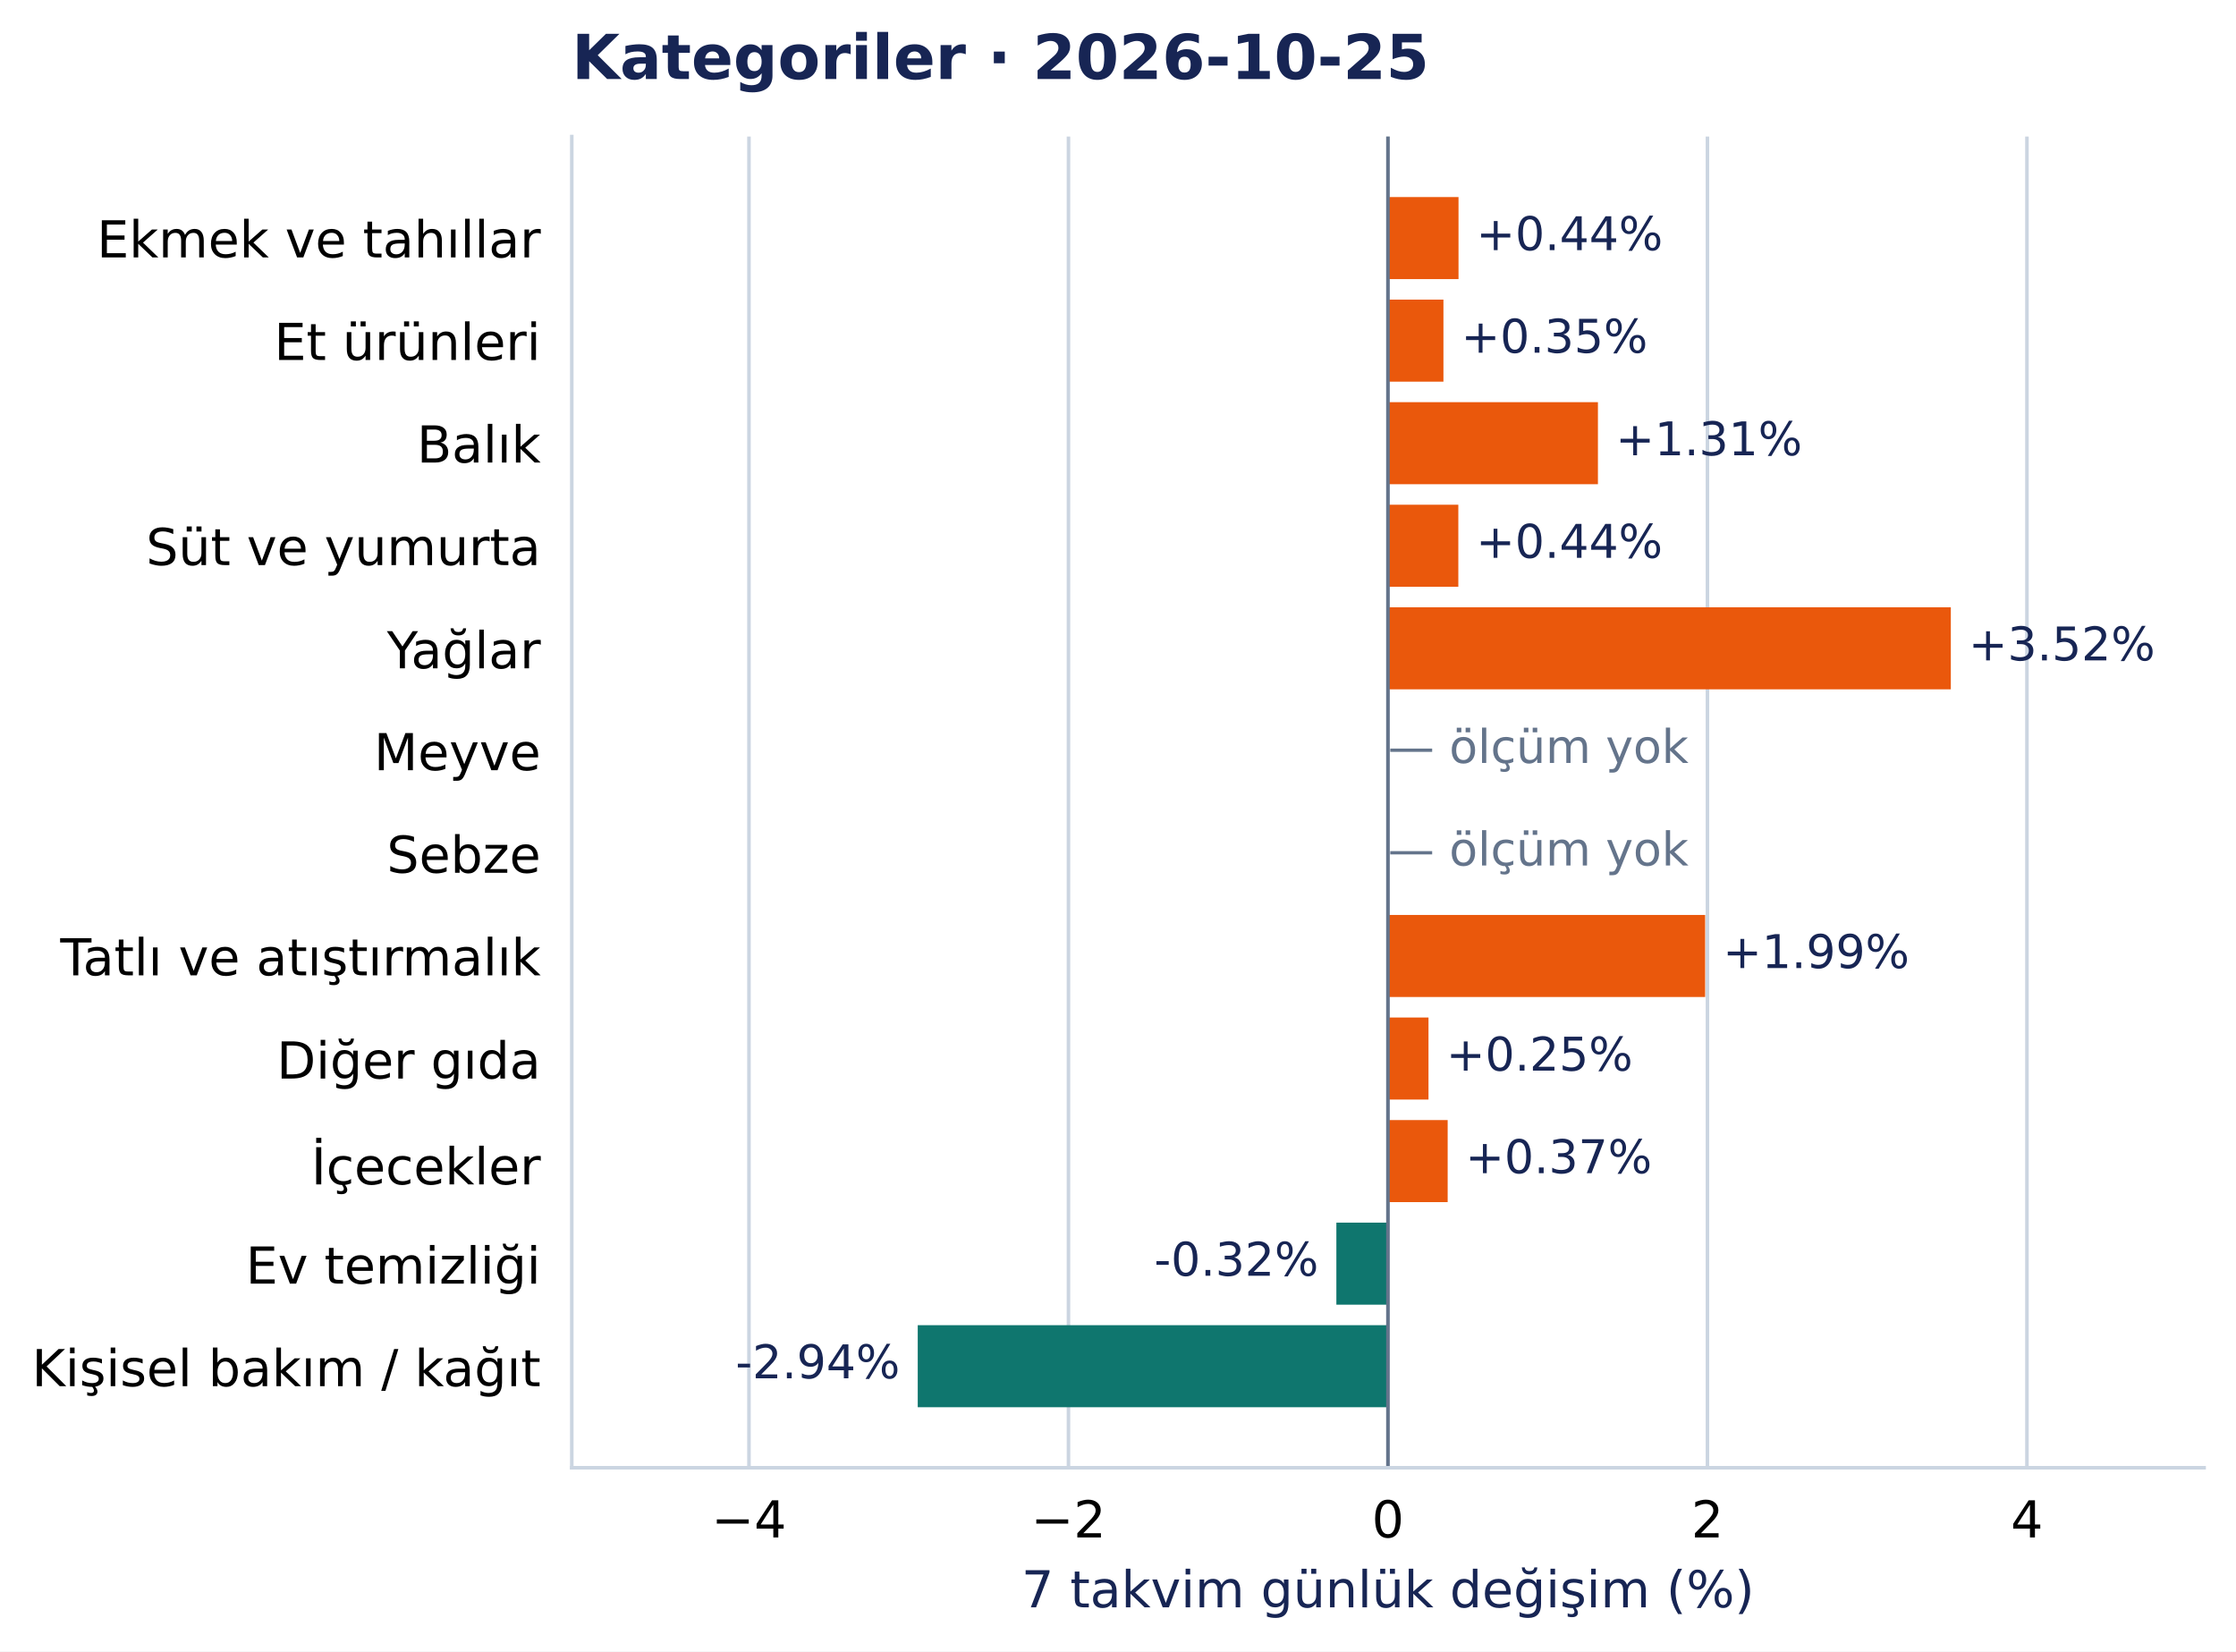
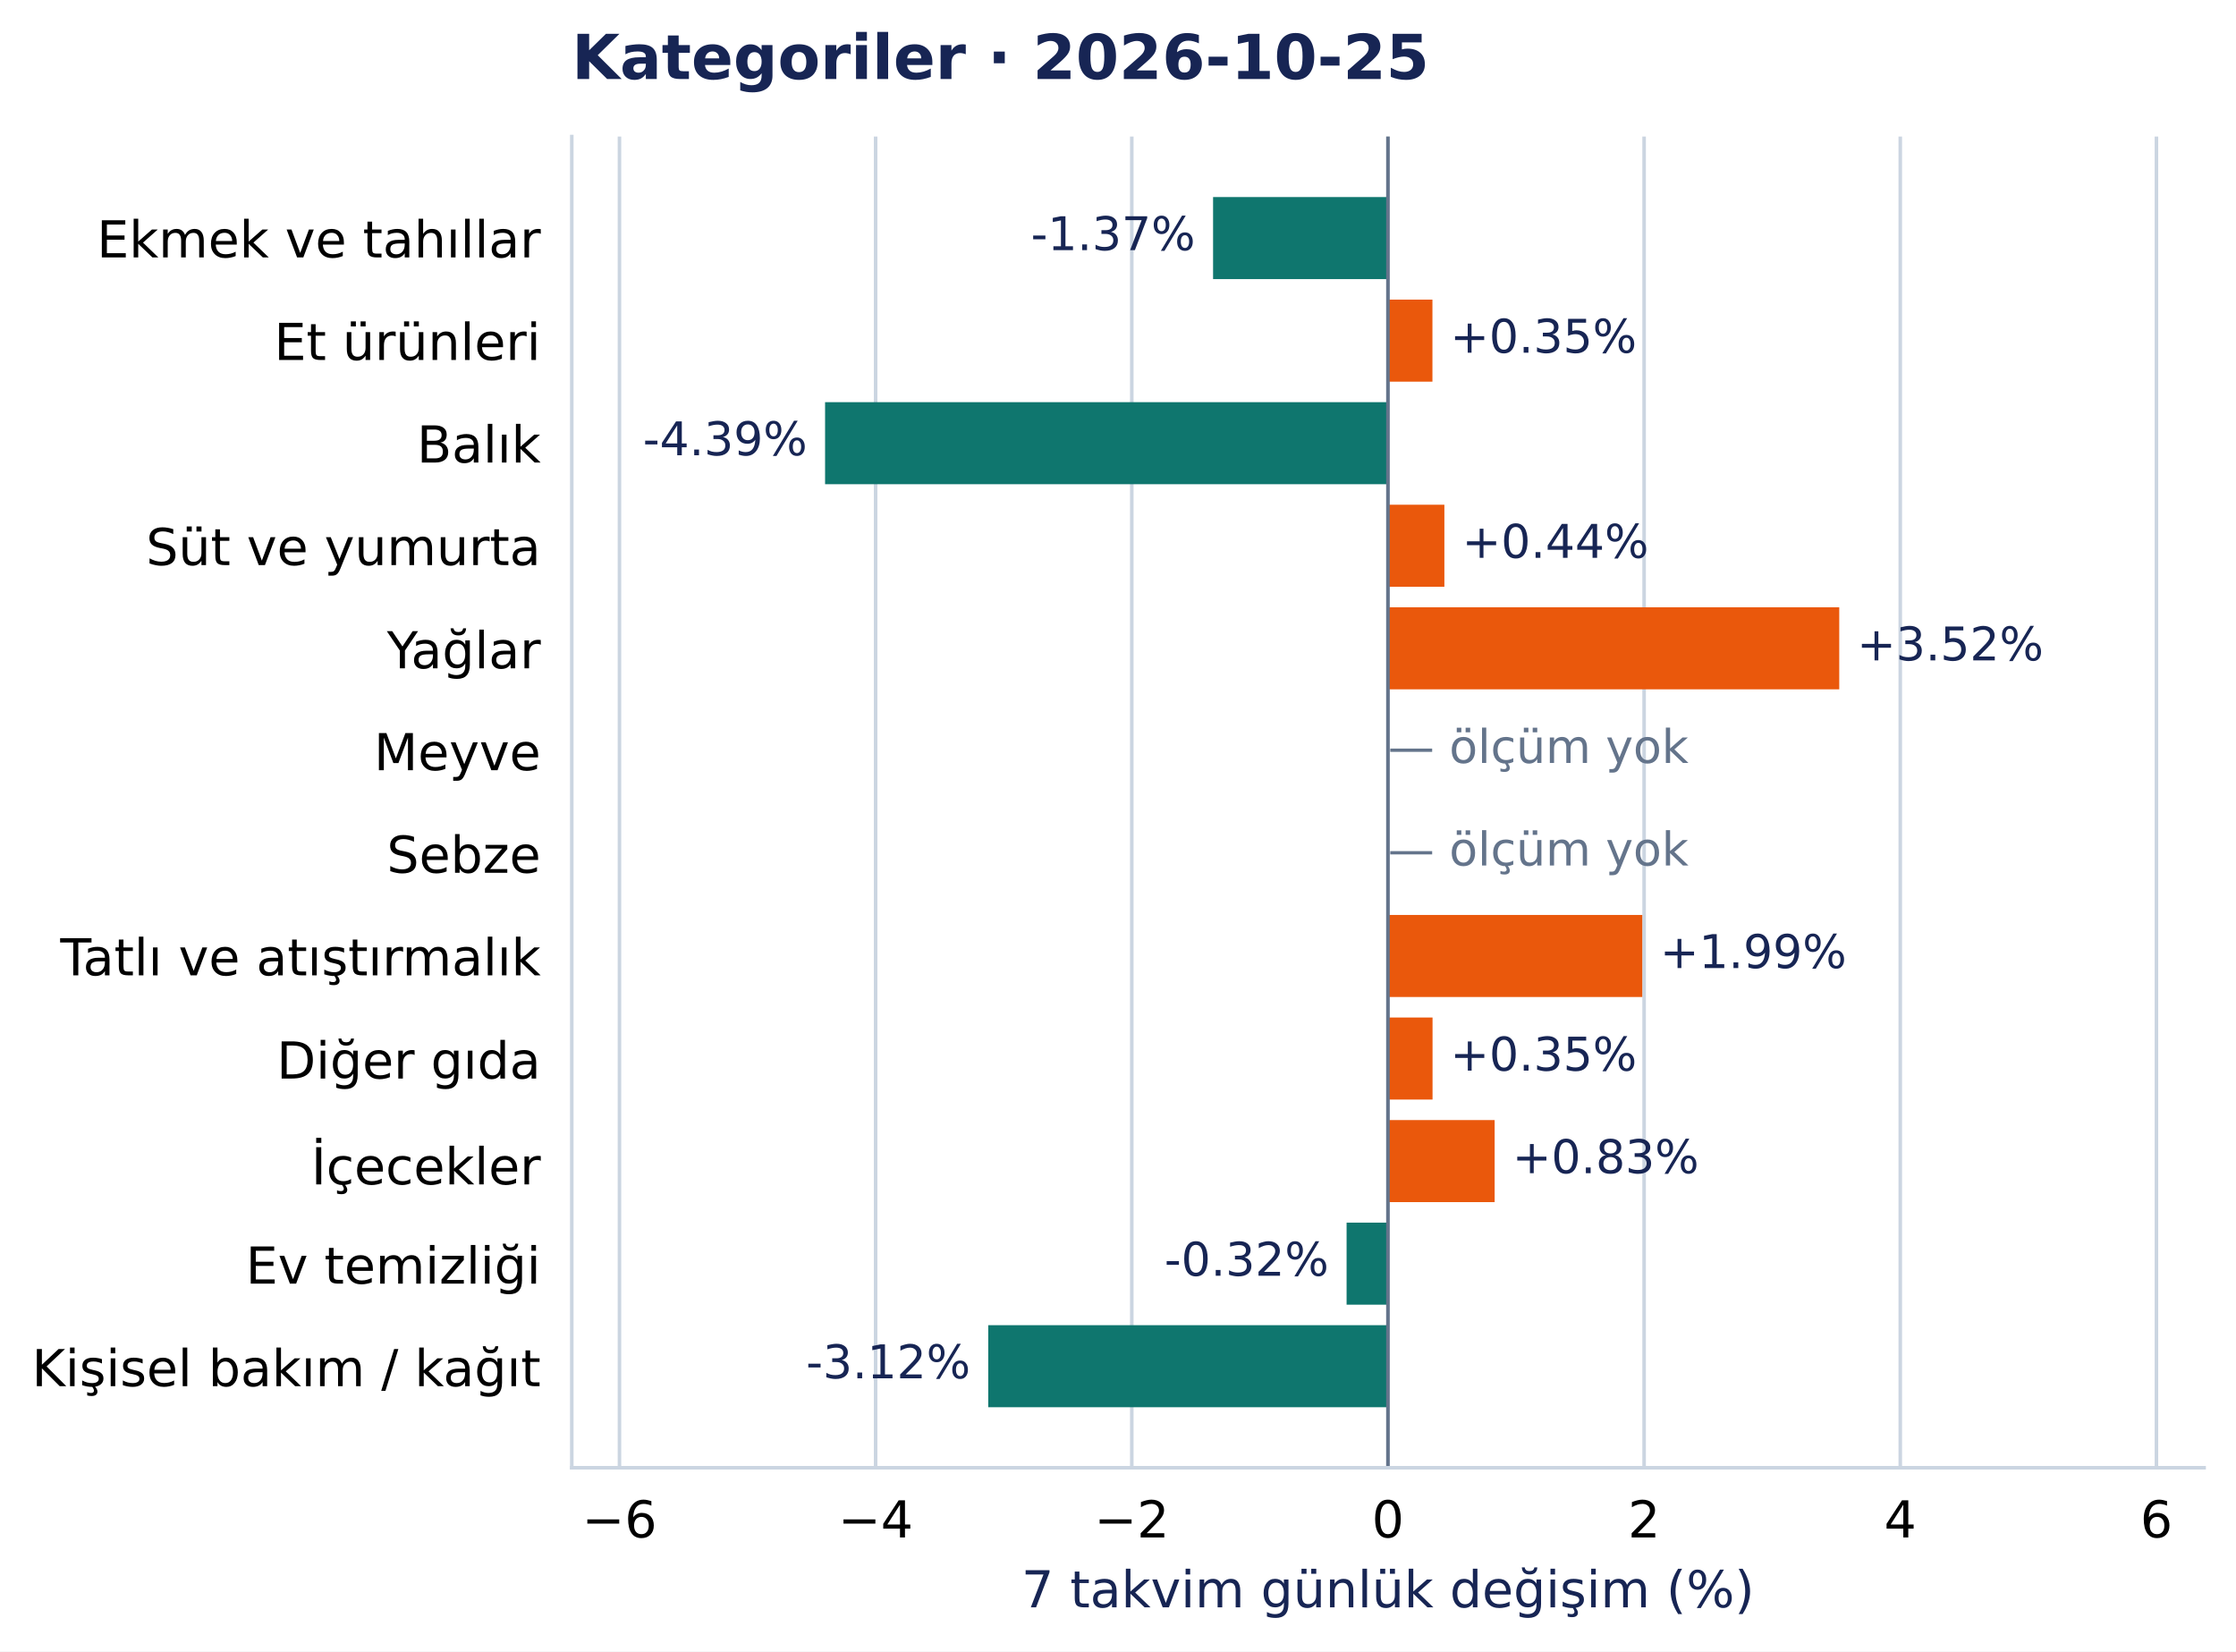
<svg xmlns="http://www.w3.org/2000/svg" width="504.998pt" height="372.97pt" viewBox="0 0 504.998 372.97" version="1.1">
  <defs>
    <style type="text/css">*{stroke-linejoin: round; stroke-linecap: butt}</style>
  </defs>
  <g id="figure_1">
    <g id="patch_1">
      <path d="M 0 372.97 L 504.998 372.97 L 504.998 0 L 0 0 z " style="fill: #ffffff" />
    </g>
    <g id="axes_1">
      <g id="patch_2">
        <path d="M 129.135 331.478 L 497.798 331.478 L 497.798 30.838 L 129.135 30.838 z " style="fill: #ffffff" />
      </g>
      <g id="matplotlib.axis_1">
        <g id="xtick_1">
          <g id="line2d_1">
-             <path d="M 169.153 331.478 L 169.153 30.838 " clip-path="url(#pcea90821e2)" style="fill: none; stroke: #cbd5e1; stroke-width: 0.8; stroke-linecap: square" />
+             <path d="M 139.905 331.478 L 139.905 30.838 " clip-path="url(#pcea90821e2)" style="fill: none; stroke: #cbd5e1; stroke-width: 0.8; stroke-linecap: square" />
          </g>
          <g id="line2d_2" />
          <g id="text_1">
-             <text style="font-size: 11.5px; font-family: 'DejaVu Sans', 'Bitstream Vera Sans', 'Computer Modern Sans Serif', 'Lucida Grande', 'Verdana', 'Geneva', 'Lucid', 'Arial', 'Helvetica', 'Avant Garde', sans-serif; text-anchor: middle" x="169.153" y="347.216" transform="rotate(-0 169.153 347.2157)">−4</text>
+             <text style="font-size: 11.5px; font-family: 'DejaVu Sans', 'Bitstream Vera Sans', 'Computer Modern Sans Serif', 'Lucida Grande', 'Verdana', 'Geneva', 'Lucid', 'Arial', 'Helvetica', 'Avant Garde', sans-serif; text-anchor: middle" x="139.905" y="347.216" transform="rotate(-0 139.9048 347.2157)">−6</text>
          </g>
        </g>
        <g id="xtick_2">
          <g id="line2d_3">
-             <path d="M 241.31 331.478 L 241.31 30.838 " clip-path="url(#pcea90821e2)" style="fill: none; stroke: #cbd5e1; stroke-width: 0.8; stroke-linecap: square" />
+             <path d="M 197.759 331.478 L 197.759 30.838 " clip-path="url(#pcea90821e2)" style="fill: none; stroke: #cbd5e1; stroke-width: 0.8; stroke-linecap: square" />
          </g>
          <g id="line2d_4" />
          <g id="text_2">
-             <text style="font-size: 11.5px; font-family: 'DejaVu Sans', 'Bitstream Vera Sans', 'Computer Modern Sans Serif', 'Lucida Grande', 'Verdana', 'Geneva', 'Lucid', 'Arial', 'Helvetica', 'Avant Garde', sans-serif; text-anchor: middle" x="241.31" y="347.216" transform="rotate(-0 241.3098 347.2157)">−2</text>
+             <text style="font-size: 11.5px; font-family: 'DejaVu Sans', 'Bitstream Vera Sans', 'Computer Modern Sans Serif', 'Lucida Grande', 'Verdana', 'Geneva', 'Lucid', 'Arial', 'Helvetica', 'Avant Garde', sans-serif; text-anchor: middle" x="197.759" y="347.216" transform="rotate(-0 197.7587 347.2157)">−4</text>
          </g>
        </g>
        <g id="xtick_3">
          <g id="line2d_5">
-             <path d="M 313.467 331.478 L 313.467 30.838 " clip-path="url(#pcea90821e2)" style="fill: none; stroke: #cbd5e1; stroke-width: 0.8; stroke-linecap: square" />
+             <path d="M 255.613 331.478 L 255.613 30.838 " clip-path="url(#pcea90821e2)" style="fill: none; stroke: #cbd5e1; stroke-width: 0.8; stroke-linecap: square" />
          </g>
          <g id="line2d_6" />
          <g id="text_3">
-             <text style="font-size: 11.5px; font-family: 'DejaVu Sans', 'Bitstream Vera Sans', 'Computer Modern Sans Serif', 'Lucida Grande', 'Verdana', 'Geneva', 'Lucid', 'Arial', 'Helvetica', 'Avant Garde', sans-serif; text-anchor: middle" x="313.467" y="347.216" transform="rotate(-0 313.4666 347.2157)">0</text>
+             <text style="font-size: 11.5px; font-family: 'DejaVu Sans', 'Bitstream Vera Sans', 'Computer Modern Sans Serif', 'Lucida Grande', 'Verdana', 'Geneva', 'Lucid', 'Arial', 'Helvetica', 'Avant Garde', sans-serif; text-anchor: middle" x="255.613" y="347.216" transform="rotate(-0 255.6126 347.2157)">−2</text>
          </g>
        </g>
        <g id="xtick_4">
          <g id="line2d_7">
-             <path d="M 385.623 331.478 L 385.623 30.838 " clip-path="url(#pcea90821e2)" style="fill: none; stroke: #cbd5e1; stroke-width: 0.8; stroke-linecap: square" />
+             <path d="M 313.467 331.478 L 313.467 30.838 " clip-path="url(#pcea90821e2)" style="fill: none; stroke: #cbd5e1; stroke-width: 0.8; stroke-linecap: square" />
          </g>
          <g id="line2d_8" />
          <g id="text_4">
-             <text style="font-size: 11.5px; font-family: 'DejaVu Sans', 'Bitstream Vera Sans', 'Computer Modern Sans Serif', 'Lucida Grande', 'Verdana', 'Geneva', 'Lucid', 'Arial', 'Helvetica', 'Avant Garde', sans-serif; text-anchor: middle" x="385.623" y="347.216" transform="rotate(-0 385.6233 347.2157)">2</text>
+             <text style="font-size: 11.5px; font-family: 'DejaVu Sans', 'Bitstream Vera Sans', 'Computer Modern Sans Serif', 'Lucida Grande', 'Verdana', 'Geneva', 'Lucid', 'Arial', 'Helvetica', 'Avant Garde', sans-serif; text-anchor: middle" x="313.467" y="347.216" transform="rotate(-0 313.4666 347.2157)">0</text>
          </g>
        </g>
        <g id="xtick_5">
          <g id="line2d_9">
-             <path d="M 457.78 331.478 L 457.78 30.838 " clip-path="url(#pcea90821e2)" style="fill: none; stroke: #cbd5e1; stroke-width: 0.8; stroke-linecap: square" />
+             <path d="M 371.32 331.478 L 371.32 30.838 " clip-path="url(#pcea90821e2)" style="fill: none; stroke: #cbd5e1; stroke-width: 0.8; stroke-linecap: square" />
          </g>
          <g id="line2d_10" />
          <g id="text_5">
-             <text style="font-size: 11.5px; font-family: 'DejaVu Sans', 'Bitstream Vera Sans', 'Computer Modern Sans Serif', 'Lucida Grande', 'Verdana', 'Geneva', 'Lucid', 'Arial', 'Helvetica', 'Avant Garde', sans-serif; text-anchor: middle" x="457.78" y="347.216" transform="rotate(-0 457.7801 347.2157)">4</text>
-           </g>
-         </g>
-         <g id="text_6">
+             <text style="font-size: 11.5px; font-family: 'DejaVu Sans', 'Bitstream Vera Sans', 'Computer Modern Sans Serif', 'Lucida Grande', 'Verdana', 'Geneva', 'Lucid', 'Arial', 'Helvetica', 'Avant Garde', sans-serif; text-anchor: middle" x="371.32" y="347.216" transform="rotate(-0 371.3205 347.2157)">2</text>
+           </g>
+         </g>
+         <g id="xtick_6">
+           <g id="line2d_11">
+             <path d="M 429.174 331.478 L 429.174 30.838 " clip-path="url(#pcea90821e2)" style="fill: none; stroke: #cbd5e1; stroke-width: 0.8; stroke-linecap: square" />
+           </g>
+           <g id="line2d_12" />
+           <g id="text_6">
+             <text style="font-size: 11.5px; font-family: 'DejaVu Sans', 'Bitstream Vera Sans', 'Computer Modern Sans Serif', 'Lucida Grande', 'Verdana', 'Geneva', 'Lucid', 'Arial', 'Helvetica', 'Avant Garde', sans-serif; text-anchor: middle" x="429.174" y="347.216" transform="rotate(-0 429.1744 347.2157)">4</text>
+           </g>
+         </g>
+         <g id="xtick_7">
+           <g id="line2d_13">
+             <path d="M 487.028 331.478 L 487.028 30.838 " clip-path="url(#pcea90821e2)" style="fill: none; stroke: #cbd5e1; stroke-width: 0.8; stroke-linecap: square" />
+           </g>
+           <g id="line2d_14" />
+           <g id="text_7">
+             <text style="font-size: 11.5px; font-family: 'DejaVu Sans', 'Bitstream Vera Sans', 'Computer Modern Sans Serif', 'Lucida Grande', 'Verdana', 'Geneva', 'Lucid', 'Arial', 'Helvetica', 'Avant Garde', sans-serif; text-anchor: middle" x="487.028" y="347.216" transform="rotate(-0 487.0283 347.2157)">6</text>
+           </g>
+         </g>
+         <g id="text_8">
          <text style="font-size: 11.5px; font-family: 'DejaVu Sans', 'Bitstream Vera Sans', 'Computer Modern Sans Serif', 'Lucida Grande', 'Verdana', 'Geneva', 'Lucid', 'Arial', 'Helvetica', 'Avant Garde', sans-serif; text-anchor: middle; fill: #172554" x="313.467" y="363.008" transform="rotate(-0 313.4666 363.0077)">7 takvim günlük değişim (%)</text>
        </g>
      </g>
      <g id="matplotlib.axis_2">
        <g id="ytick_1">
-           <g id="line2d_11" />
-           <g id="text_7">
+           <g id="line2d_15" />
+           <g id="text_9">
            <text style="font-size: 11.5px; font-family: 'DejaVu Sans', 'Bitstream Vera Sans', 'Computer Modern Sans Serif', 'Lucida Grande', 'Verdana', 'Geneva', 'Lucid', 'Arial', 'Helvetica', 'Avant Garde', sans-serif; text-anchor: end" x="122.135" y="58.137" transform="rotate(-0 122.1353 58.13713)">Ekmek ve tahıllar</text>
          </g>
        </g>
        <g id="ytick_2">
-           <g id="line2d_12" />
-           <g id="text_8">
+           <g id="line2d_16" />
+           <g id="text_10">
            <text style="font-size: 11.5px; font-family: 'DejaVu Sans', 'Bitstream Vera Sans', 'Computer Modern Sans Serif', 'Lucida Grande', 'Verdana', 'Geneva', 'Lucid', 'Arial', 'Helvetica', 'Avant Garde', sans-serif; text-anchor: end" x="122.135" y="81.299" transform="rotate(-0 122.1353 81.29896)">Et ürünleri</text>
          </g>
        </g>
        <g id="ytick_3">
-           <g id="line2d_13" />
-           <g id="text_9">
+           <g id="line2d_17" />
+           <g id="text_11">
            <text style="font-size: 11.5px; font-family: 'DejaVu Sans', 'Bitstream Vera Sans', 'Computer Modern Sans Serif', 'Lucida Grande', 'Verdana', 'Geneva', 'Lucid', 'Arial', 'Helvetica', 'Avant Garde', sans-serif; text-anchor: end" x="122.135" y="104.461" transform="rotate(-0 122.1353 104.4608)">Balık</text>
          </g>
        </g>
        <g id="ytick_4">
-           <g id="line2d_14" />
-           <g id="text_10">
+           <g id="line2d_18" />
+           <g id="text_12">
            <text style="font-size: 11.5px; font-family: 'DejaVu Sans', 'Bitstream Vera Sans', 'Computer Modern Sans Serif', 'Lucida Grande', 'Verdana', 'Geneva', 'Lucid', 'Arial', 'Helvetica', 'Avant Garde', sans-serif; text-anchor: end" x="122.135" y="127.622" transform="rotate(-0 122.1353 127.6222)">Süt ve yumurta</text>
          </g>
        </g>
        <g id="ytick_5">
-           <g id="line2d_15" />
-           <g id="text_11">
+           <g id="line2d_19" />
+           <g id="text_13">
            <text style="font-size: 11.5px; font-family: 'DejaVu Sans', 'Bitstream Vera Sans', 'Computer Modern Sans Serif', 'Lucida Grande', 'Verdana', 'Geneva', 'Lucid', 'Arial', 'Helvetica', 'Avant Garde', sans-serif; text-anchor: end" x="122.135" y="150.93" transform="rotate(-0 122.1353 150.93)">Yağlar</text>
          </g>
        </g>
        <g id="ytick_6">
-           <g id="line2d_16" />
-           <g id="text_12">
+           <g id="line2d_20" />
+           <g id="text_14">
            <text style="font-size: 11.5px; font-family: 'DejaVu Sans', 'Bitstream Vera Sans', 'Computer Modern Sans Serif', 'Lucida Grande', 'Verdana', 'Geneva', 'Lucid', 'Arial', 'Helvetica', 'Avant Garde', sans-serif; text-anchor: end" x="122.135" y="173.946" transform="rotate(-0 122.1353 173.9458)">Meyve</text>
          </g>
        </g>
        <g id="ytick_7">
-           <g id="line2d_17" />
-           <g id="text_13">
+           <g id="line2d_21" />
+           <g id="text_15">
            <text style="font-size: 11.5px; font-family: 'DejaVu Sans', 'Bitstream Vera Sans', 'Computer Modern Sans Serif', 'Lucida Grande', 'Verdana', 'Geneva', 'Lucid', 'Arial', 'Helvetica', 'Avant Garde', sans-serif; text-anchor: end" x="122.135" y="197.108" transform="rotate(-0 122.1353 197.1081)">Sebze</text>
          </g>
        </g>
        <g id="ytick_8">
-           <g id="line2d_18" />
-           <g id="text_14">
+           <g id="line2d_22" />
+           <g id="text_16">
            <text style="font-size: 11.5px; font-family: 'DejaVu Sans', 'Bitstream Vera Sans', 'Computer Modern Sans Serif', 'Lucida Grande', 'Verdana', 'Geneva', 'Lucid', 'Arial', 'Helvetica', 'Avant Garde', sans-serif; text-anchor: end" x="122.135" y="220.27" transform="rotate(-0 122.1353 220.27)">Tatlı ve atıştırmalık</text>
          </g>
        </g>
        <g id="ytick_9">
-           <g id="line2d_19" />
-           <g id="text_15">
+           <g id="line2d_23" />
+           <g id="text_17">
            <text style="font-size: 11.5px; font-family: 'DejaVu Sans', 'Bitstream Vera Sans', 'Computer Modern Sans Serif', 'Lucida Grande', 'Verdana', 'Geneva', 'Lucid', 'Arial', 'Helvetica', 'Avant Garde', sans-serif; text-anchor: end" x="122.135" y="243.577" transform="rotate(-0 122.1353 243.5773)">Diğer gıda</text>
          </g>
        </g>
        <g id="ytick_10">
-           <g id="line2d_20" />
-           <g id="text_16">
+           <g id="line2d_24" />
+           <g id="text_18">
            <text style="font-size: 11.5px; font-family: 'DejaVu Sans', 'Bitstream Vera Sans', 'Computer Modern Sans Serif', 'Lucida Grande', 'Verdana', 'Geneva', 'Lucid', 'Arial', 'Helvetica', 'Avant Garde', sans-serif; text-anchor: end" x="122.135" y="267.48" transform="rotate(-0 122.1353 267.4804)">İçecekler</text>
          </g>
        </g>
        <g id="ytick_11">
-           <g id="line2d_21" />
-           <g id="text_17">
+           <g id="line2d_25" />
+           <g id="text_19">
            <text style="font-size: 11.5px; font-family: 'DejaVu Sans', 'Bitstream Vera Sans', 'Computer Modern Sans Serif', 'Lucida Grande', 'Verdana', 'Geneva', 'Lucid', 'Arial', 'Helvetica', 'Avant Garde', sans-serif; text-anchor: end" x="122.135" y="289.901" transform="rotate(-0 122.1353 289.901)">Ev temizliği</text>
          </g>
        </g>
        <g id="ytick_12">
-           <g id="line2d_22" />
-           <g id="text_18">
+           <g id="line2d_26" />
+           <g id="text_20">
            <text style="font-size: 11.5px; font-family: 'DejaVu Sans', 'Bitstream Vera Sans', 'Computer Modern Sans Serif', 'Lucida Grande', 'Verdana', 'Geneva', 'Lucid', 'Arial', 'Helvetica', 'Avant Garde', sans-serif; text-anchor: end" x="122.135" y="313.063" transform="rotate(-0 122.1353 313.0628)">Kişisel bakım / kağıt</text>
          </g>
        </g>
      </g>
      <g id="patch_3">
-         <path d="M 313.467 44.503 L 329.405 44.503 L 329.405 63.033 L 313.467 63.033 z " clip-path="url(#pcea90821e2)" style="fill: #ea580c" />
+         <path d="M 313.467 44.503 L 273.971 44.503 L 273.971 63.033 L 313.467 63.033 z " clip-path="url(#pcea90821e2)" style="fill: #0f766e" />
      </g>
      <g id="patch_4">
-         <path d="M 313.467 67.665 L 325.998 67.665 L 325.998 86.195 L 313.467 86.195 z " clip-path="url(#pcea90821e2)" style="fill: #ea580c" />
+         <path d="M 313.467 67.665 L 323.514 67.665 L 323.514 86.195 L 313.467 86.195 z " clip-path="url(#pcea90821e2)" style="fill: #ea580c" />
      </g>
      <g id="patch_5">
-         <path d="M 313.467 90.827 L 360.89 90.827 L 360.89 109.356 L 313.467 109.356 z " clip-path="url(#pcea90821e2)" style="fill: #ea580c" />
+         <path d="M 313.467 90.827 L 186.342 90.827 L 186.342 109.356 L 313.467 109.356 z " clip-path="url(#pcea90821e2)" style="fill: #0f766e" />
      </g>
      <g id="patch_6">
-         <path d="M 313.467 113.989 L 329.361 113.989 L 329.361 132.518 L 313.467 132.518 z " clip-path="url(#pcea90821e2)" style="fill: #ea580c" />
+         <path d="M 313.467 113.989 L 326.211 113.989 L 326.211 132.518 L 313.467 132.518 z " clip-path="url(#pcea90821e2)" style="fill: #ea580c" />
      </g>
      <g id="patch_7">
-         <path d="M 313.467 137.151 L 440.592 137.151 L 440.592 155.68 L 313.467 155.68 z " clip-path="url(#pcea90821e2)" style="fill: #ea580c" />
+         <path d="M 313.467 137.151 L 415.393 137.151 L 415.393 155.68 L 313.467 155.68 z " clip-path="url(#pcea90821e2)" style="fill: #ea580c" />
      </g>
      <g id="patch_8">
-         <path d="M 313.467 206.636 L 385.106 206.636 L 385.106 225.166 L 313.467 225.166 z " clip-path="url(#pcea90821e2)" style="fill: #ea580c" />
+         <path d="M 313.467 206.636 L 370.906 206.636 L 370.906 225.166 L 313.467 225.166 z " clip-path="url(#pcea90821e2)" style="fill: #ea580c" />
      </g>
      <g id="patch_9">
-         <path d="M 313.467 229.798 L 322.624 229.798 L 322.624 248.327 L 313.467 248.327 z " clip-path="url(#pcea90821e2)" style="fill: #ea580c" />
+         <path d="M 313.467 229.798 L 323.538 229.798 L 323.538 248.327 L 313.467 248.327 z " clip-path="url(#pcea90821e2)" style="fill: #ea580c" />
      </g>
      <g id="patch_10">
-         <path d="M 313.467 252.96 L 326.953 252.96 L 326.953 271.489 L 313.467 271.489 z " clip-path="url(#pcea90821e2)" style="fill: #ea580c" />
+         <path d="M 313.467 252.96 L 337.563 252.96 L 337.563 271.489 L 313.467 271.489 z " clip-path="url(#pcea90821e2)" style="fill: #ea580c" />
      </g>
      <g id="patch_11">
-         <path d="M 313.467 276.122 L 301.816 276.122 L 301.816 294.651 L 313.467 294.651 z " clip-path="url(#pcea90821e2)" style="fill: #0f766e" />
+         <path d="M 313.467 276.122 L 304.125 276.122 L 304.125 294.651 L 313.467 294.651 z " clip-path="url(#pcea90821e2)" style="fill: #0f766e" />
      </g>
      <g id="patch_12">
-         <path d="M 313.467 299.283 L 207.271 299.283 L 207.271 317.813 L 313.467 317.813 z " clip-path="url(#pcea90821e2)" style="fill: #0f766e" />
-       </g>
-       <g id="line2d_23">
+         <path d="M 313.467 299.283 L 223.191 299.283 L 223.191 317.813 L 313.467 317.813 z " clip-path="url(#pcea90821e2)" style="fill: #0f766e" />
+       </g>
+       <g id="line2d_27">
        <path d="M 313.467 331.478 L 313.467 30.838 " clip-path="url(#pcea90821e2)" style="fill: none; stroke: #64748b; stroke-width: 0.8; stroke-linecap: square" />
      </g>
      <g id="patch_13">
        <path d="M 129.135 331.478 L 129.135 30.838 " style="fill: none; stroke: #cbd5e1; stroke-width: 0.8; stroke-linejoin: miter; stroke-linecap: square" />
      </g>
      <g id="patch_14">
        <path d="M 129.135 331.478 L 497.798 331.478 " style="fill: none; stroke: #cbd5e1; stroke-width: 0.8; stroke-linejoin: miter; stroke-linecap: square" />
      </g>
-       <g id="text_19">
-         <text style="font-size: 10.5px; font-family: 'DejaVu Sans', 'Bitstream Vera Sans', 'Computer Modern Sans Serif', 'Lucida Grande', 'Verdana', 'Geneva', 'Lucid', 'Arial', 'Helvetica', 'Avant Garde', sans-serif; text-anchor: start; fill: #172554" x="333.405" y="56.496" transform="rotate(-0 333.4054 56.49557)">+0.44%</text>
-       </g>
-       <g id="text_20">
-         <text style="font-size: 10.5px; font-family: 'DejaVu Sans', 'Bitstream Vera Sans', 'Computer Modern Sans Serif', 'Lucida Grande', 'Verdana', 'Geneva', 'Lucid', 'Arial', 'Helvetica', 'Avant Garde', sans-serif; text-anchor: start; fill: #172554" x="329.998" y="79.657" transform="rotate(-0 329.9982 79.6574)">+0.35%</text>
-       </g>
      <g id="text_21">
-         <text style="font-size: 10.5px; font-family: 'DejaVu Sans', 'Bitstream Vera Sans', 'Computer Modern Sans Serif', 'Lucida Grande', 'Verdana', 'Geneva', 'Lucid', 'Arial', 'Helvetica', 'Avant Garde', sans-serif; text-anchor: start; fill: #172554" x="364.89" y="102.819" transform="rotate(-0 364.8904 102.8192)">+1.31%</text>
+         <text style="font-size: 10.5px; font-family: 'DejaVu Sans', 'Bitstream Vera Sans', 'Computer Modern Sans Serif', 'Lucida Grande', 'Verdana', 'Geneva', 'Lucid', 'Arial', 'Helvetica', 'Avant Garde', sans-serif; text-anchor: end; fill: #172554" x="269.971" y="56.496" transform="rotate(-0 269.9706 56.49557)">-1.37%</text>
      </g>
      <g id="text_22">
-         <text style="font-size: 10.5px; font-family: 'DejaVu Sans', 'Bitstream Vera Sans', 'Computer Modern Sans Serif', 'Lucida Grande', 'Verdana', 'Geneva', 'Lucid', 'Arial', 'Helvetica', 'Avant Garde', sans-serif; text-anchor: start; fill: #172554" x="333.361" y="125.981" transform="rotate(-0 333.3613 125.9811)">+0.44%</text>
+         <text style="font-size: 10.5px; font-family: 'DejaVu Sans', 'Bitstream Vera Sans', 'Computer Modern Sans Serif', 'Lucida Grande', 'Verdana', 'Geneva', 'Lucid', 'Arial', 'Helvetica', 'Avant Garde', sans-serif; text-anchor: start; fill: #172554" x="327.514" y="79.657" transform="rotate(-0 327.5142 79.6574)">+0.35%</text>
      </g>
      <g id="text_23">
-         <text style="font-size: 10.5px; font-family: 'DejaVu Sans', 'Bitstream Vera Sans', 'Computer Modern Sans Serif', 'Lucida Grande', 'Verdana', 'Geneva', 'Lucid', 'Arial', 'Helvetica', 'Avant Garde', sans-serif; text-anchor: start; fill: #172554" x="444.592" y="149.143" transform="rotate(-0 444.5916 149.1429)">+3.52%</text>
+         <text style="font-size: 10.5px; font-family: 'DejaVu Sans', 'Bitstream Vera Sans', 'Computer Modern Sans Serif', 'Lucida Grande', 'Verdana', 'Geneva', 'Lucid', 'Arial', 'Helvetica', 'Avant Garde', sans-serif; text-anchor: end; fill: #172554" x="182.342" y="102.819" transform="rotate(-0 182.3416 102.8192)">-4.39%</text>
      </g>
      <g id="text_24">
+         <text style="font-size: 10.5px; font-family: 'DejaVu Sans', 'Bitstream Vera Sans', 'Computer Modern Sans Serif', 'Lucida Grande', 'Verdana', 'Geneva', 'Lucid', 'Arial', 'Helvetica', 'Avant Garde', sans-serif; text-anchor: start; fill: #172554" x="330.211" y="125.981" transform="rotate(-0 330.2107 125.9811)">+0.44%</text>
+       </g>
+       <g id="text_25">
+         <text style="font-size: 10.5px; font-family: 'DejaVu Sans', 'Bitstream Vera Sans', 'Computer Modern Sans Serif', 'Lucida Grande', 'Verdana', 'Geneva', 'Lucid', 'Arial', 'Helvetica', 'Avant Garde', sans-serif; text-anchor: start; fill: #172554" x="419.393" y="149.143" transform="rotate(-0 419.3929 149.1429)">+3.52%</text>
+       </g>
+       <g id="text_26">
        <text style="font-size: 10.5px; font-family: 'DejaVu Sans', 'Bitstream Vera Sans', 'Computer Modern Sans Serif', 'Lucida Grande', 'Verdana', 'Geneva', 'Lucid', 'Arial', 'Helvetica', 'Avant Garde', sans-serif; text-anchor: start; fill: #64748b" x="313.467" y="172.305" transform="rotate(-0 313.4666 172.3051)">  — ölçüm yok</text>
      </g>
-       <g id="text_25">
+       <g id="text_27">
        <text style="font-size: 10.5px; font-family: 'DejaVu Sans', 'Bitstream Vera Sans', 'Computer Modern Sans Serif', 'Lucida Grande', 'Verdana', 'Geneva', 'Lucid', 'Arial', 'Helvetica', 'Avant Garde', sans-serif; text-anchor: start; fill: #64748b" x="313.467" y="195.467" transform="rotate(-0 313.4666 195.467)">  — ölçüm yok</text>
      </g>
-       <g id="text_26">
-         <text style="font-size: 10.5px; font-family: 'DejaVu Sans', 'Bitstream Vera Sans', 'Computer Modern Sans Serif', 'Lucida Grande', 'Verdana', 'Geneva', 'Lucid', 'Arial', 'Helvetica', 'Avant Garde', sans-serif; text-anchor: start; fill: #172554" x="389.106" y="218.628" transform="rotate(-0 389.1059 218.6284)">+1.99%</text>
-       </g>
-       <g id="text_27">
-         <text style="font-size: 10.5px; font-family: 'DejaVu Sans', 'Bitstream Vera Sans', 'Computer Modern Sans Serif', 'Lucida Grande', 'Verdana', 'Geneva', 'Lucid', 'Arial', 'Helvetica', 'Avant Garde', sans-serif; text-anchor: start; fill: #172554" x="326.624" y="241.79" transform="rotate(-0 326.6243 241.7902)">+0.25%</text>
-       </g>
      <g id="text_28">
-         <text style="font-size: 10.5px; font-family: 'DejaVu Sans', 'Bitstream Vera Sans', 'Computer Modern Sans Serif', 'Lucida Grande', 'Verdana', 'Geneva', 'Lucid', 'Arial', 'Helvetica', 'Avant Garde', sans-serif; text-anchor: start; fill: #172554" x="330.953" y="264.952" transform="rotate(-0 330.9527 264.9521)">+0.37%</text>
+         <text style="font-size: 10.5px; font-family: 'DejaVu Sans', 'Bitstream Vera Sans', 'Computer Modern Sans Serif', 'Lucida Grande', 'Verdana', 'Geneva', 'Lucid', 'Arial', 'Helvetica', 'Avant Garde', sans-serif; text-anchor: start; fill: #172554" x="374.906" y="218.628" transform="rotate(-0 374.9056 218.6284)">+1.99%</text>
      </g>
      <g id="text_29">
-         <text style="font-size: 10.5px; font-family: 'DejaVu Sans', 'Bitstream Vera Sans', 'Computer Modern Sans Serif', 'Lucida Grande', 'Verdana', 'Geneva', 'Lucid', 'Arial', 'Helvetica', 'Avant Garde', sans-serif; text-anchor: end; fill: #172554" x="297.816" y="288.114" transform="rotate(-0 297.8156 288.1139)">-0.32%</text>
+         <text style="font-size: 10.5px; font-family: 'DejaVu Sans', 'Bitstream Vera Sans', 'Computer Modern Sans Serif', 'Lucida Grande', 'Verdana', 'Geneva', 'Lucid', 'Arial', 'Helvetica', 'Avant Garde', sans-serif; text-anchor: start; fill: #172554" x="327.538" y="241.79" transform="rotate(-0 327.5383 241.7902)">+0.35%</text>
      </g>
      <g id="text_30">
-         <text style="font-size: 10.5px; font-family: 'DejaVu Sans', 'Bitstream Vera Sans', 'Computer Modern Sans Serif', 'Lucida Grande', 'Verdana', 'Geneva', 'Lucid', 'Arial', 'Helvetica', 'Avant Garde', sans-serif; text-anchor: end; fill: #172554" x="203.271" y="311.276" transform="rotate(-0 203.2709 311.2757)">-2.94%</text>
+         <text style="font-size: 10.5px; font-family: 'DejaVu Sans', 'Bitstream Vera Sans', 'Computer Modern Sans Serif', 'Lucida Grande', 'Verdana', 'Geneva', 'Lucid', 'Arial', 'Helvetica', 'Avant Garde', sans-serif; text-anchor: start; fill: #172554" x="341.563" y="264.952" transform="rotate(-0 341.5635 264.9521)">+0.83%</text>
      </g>
      <g id="text_31">
+         <text style="font-size: 10.5px; font-family: 'DejaVu Sans', 'Bitstream Vera Sans', 'Computer Modern Sans Serif', 'Lucida Grande', 'Verdana', 'Geneva', 'Lucid', 'Arial', 'Helvetica', 'Avant Garde', sans-serif; text-anchor: end; fill: #172554" x="300.125" y="288.114" transform="rotate(-0 300.125 288.1139)">-0.32%</text>
+       </g>
+       <g id="text_32">
+         <text style="font-size: 10.5px; font-family: 'DejaVu Sans', 'Bitstream Vera Sans', 'Computer Modern Sans Serif', 'Lucida Grande', 'Verdana', 'Geneva', 'Lucid', 'Arial', 'Helvetica', 'Avant Garde', sans-serif; text-anchor: end; fill: #172554" x="219.191" y="311.276" transform="rotate(-0 219.1908 311.2757)">-3.12%</text>
+       </g>
+       <g id="text_33">
        <text style="font-weight: 700; font-size: 14px; font-family: 'DejaVu Sans', 'Bitstream Vera Sans', 'Computer Modern Sans Serif', 'Lucida Grande', 'Verdana', 'Geneva', 'Lucid', 'Arial', 'Helvetica', 'Avant Garde', sans-serif; text-anchor: start; fill: #172554" x="129.135" y="17.838" transform="rotate(-0 129.1353 17.83781)">Kategoriler · 2026-10-25</text>
      </g>
    </g>
  </g>
  <defs>
    <clipPath id="pcea90821e2">
      <rect x="129.135" y="30.838" width="368.663" height="300.641" />
    </clipPath>
  </defs>
</svg>
